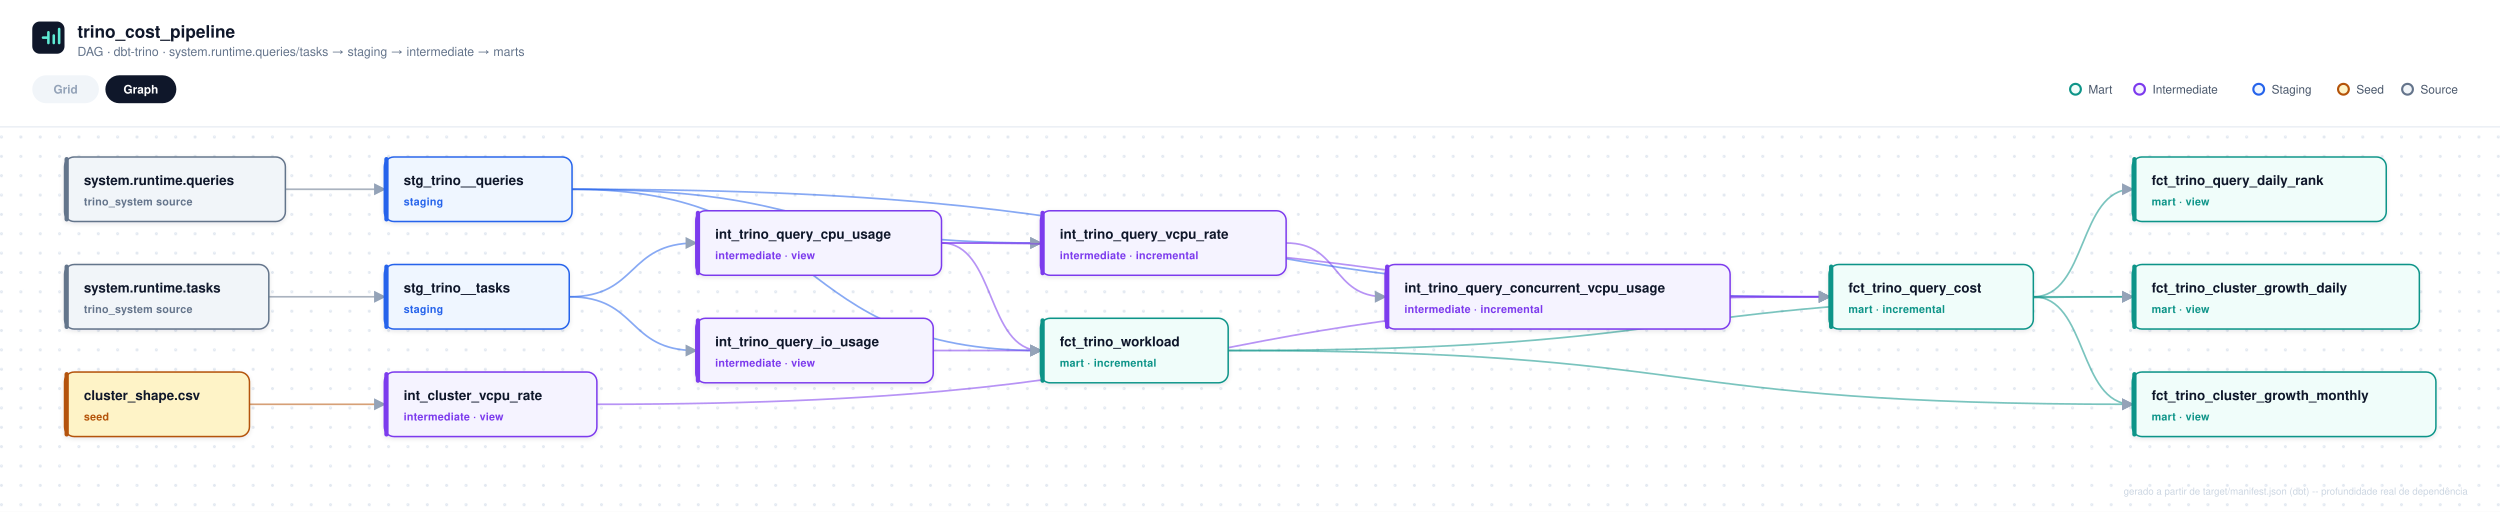
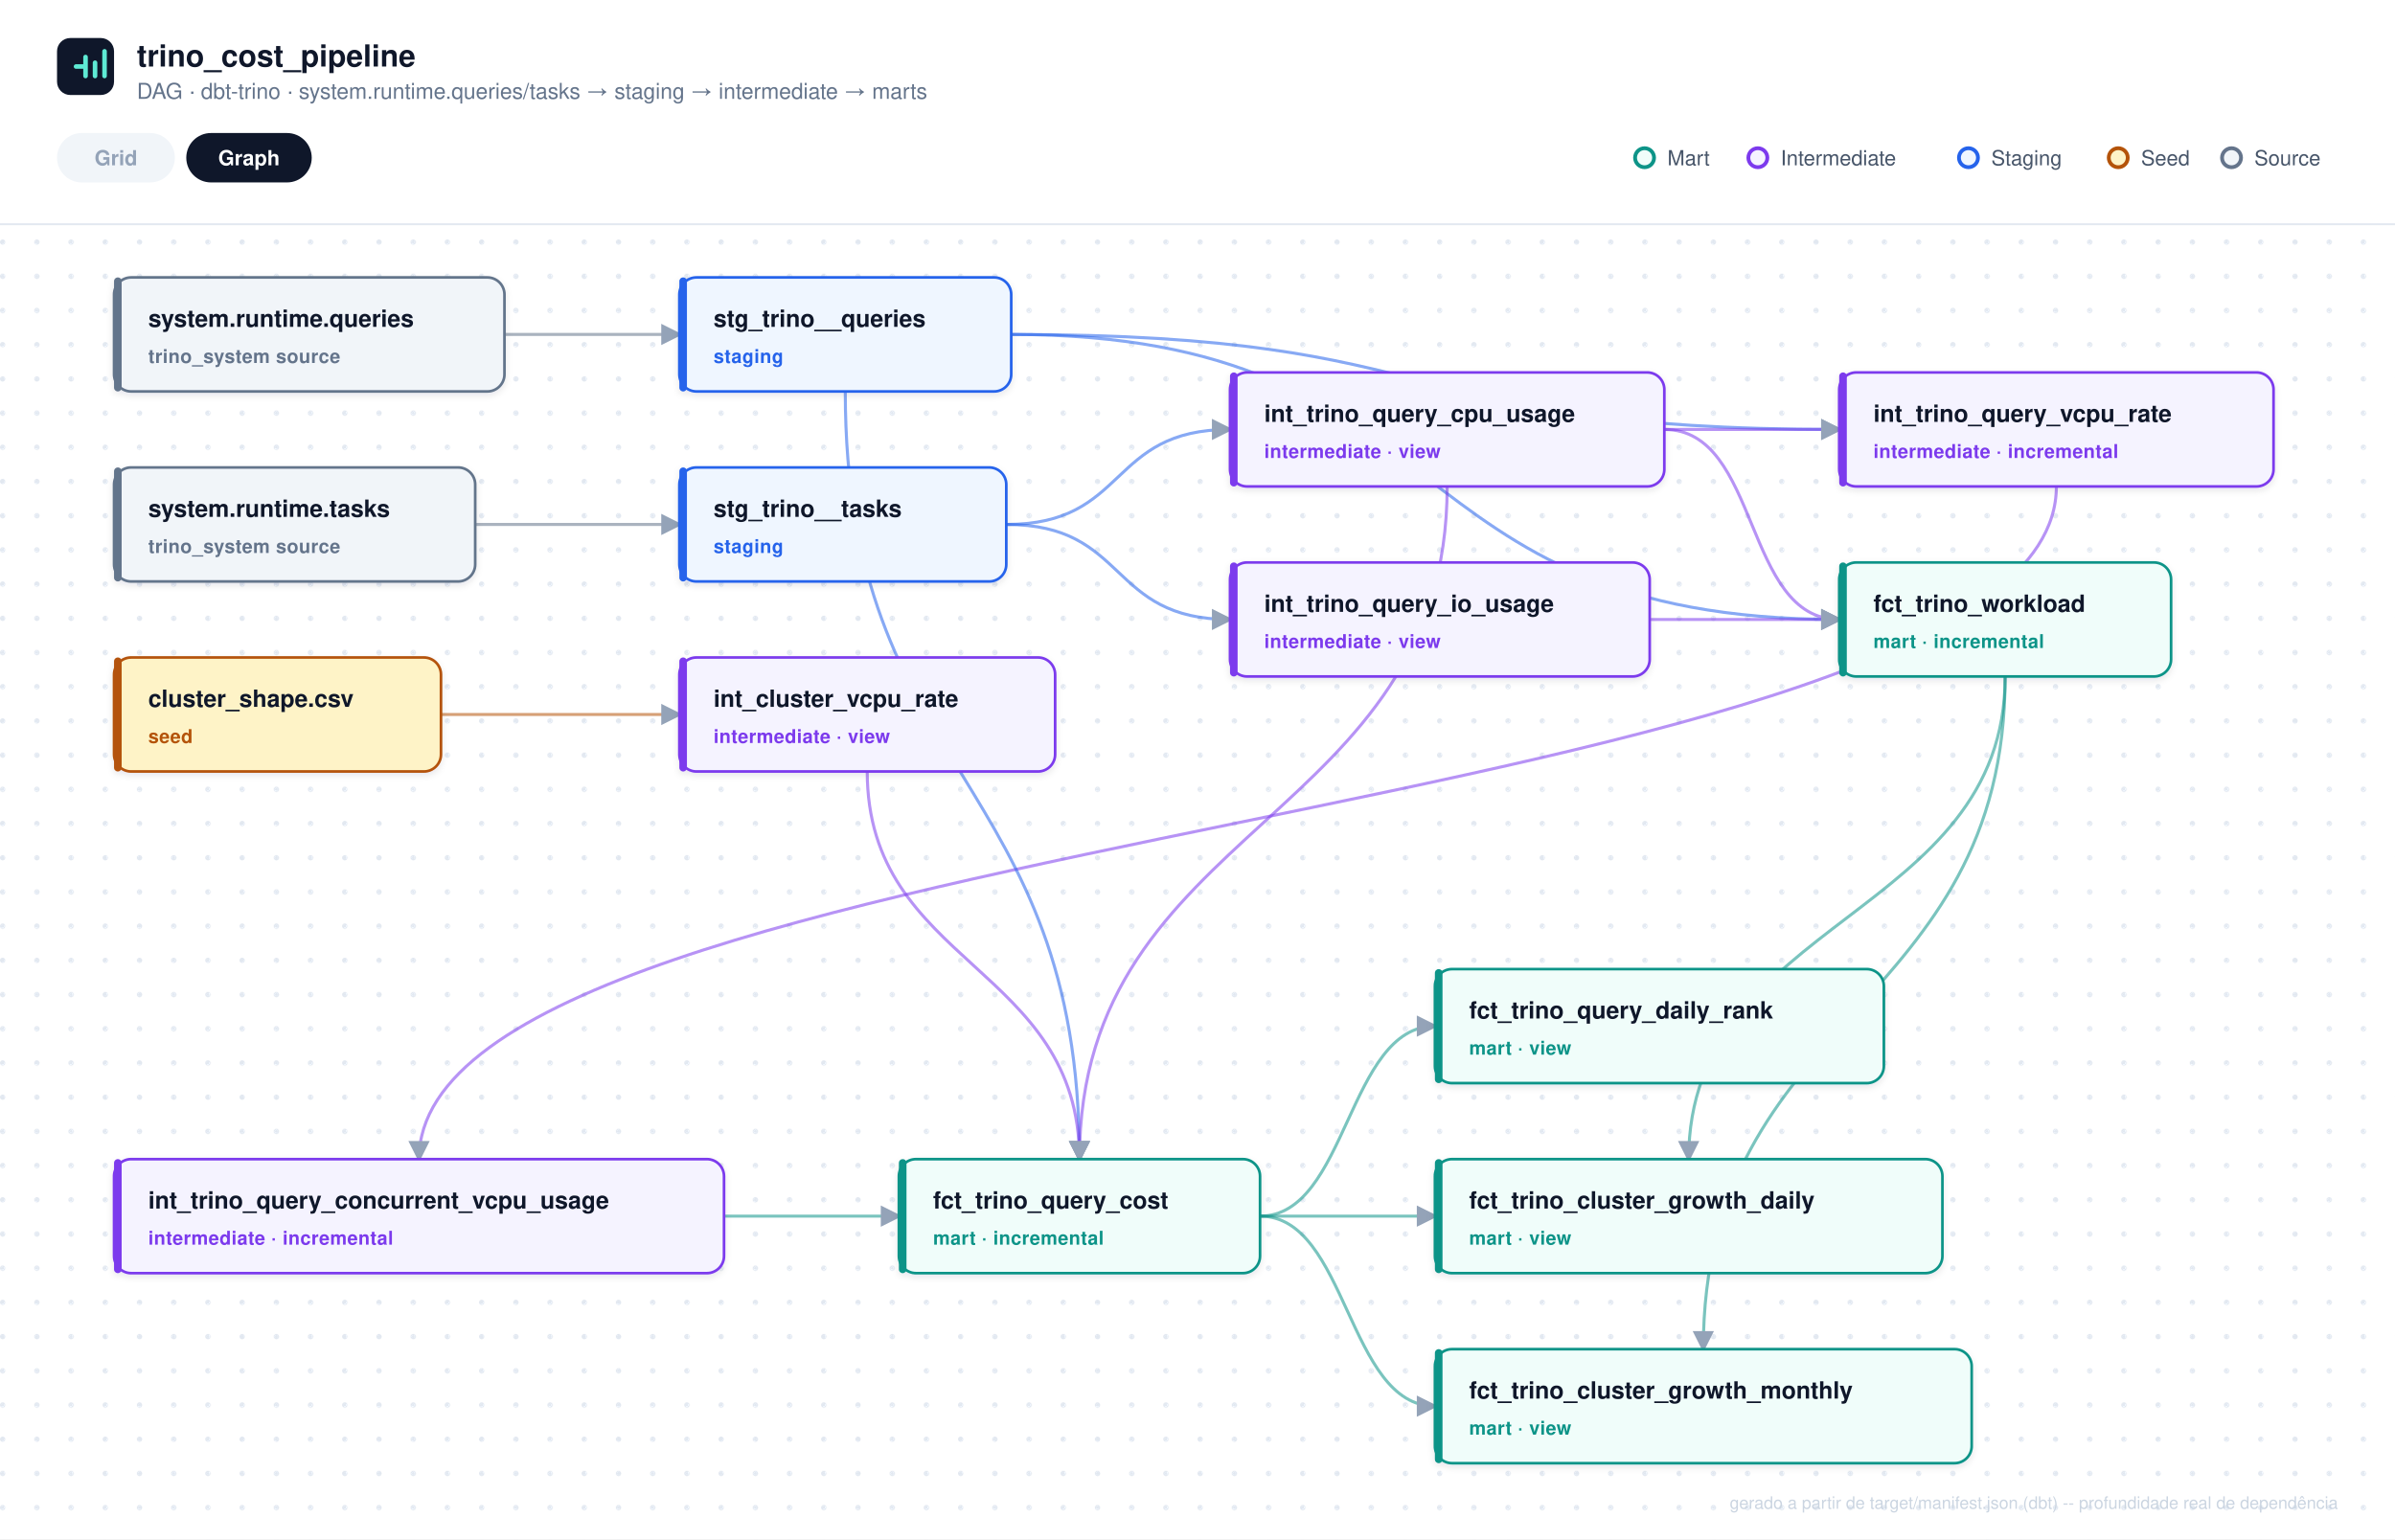
- <svg xmlns="http://www.w3.org/2000/svg" viewBox="0 0 2325 476" font-family="-apple-system, Segoe UI, Helvetica, Arial, sans-serif">
+ <svg xmlns="http://www.w3.org/2000/svg" viewBox="0 0 1260 810" width="1260" height="810" font-family="-apple-system, Segoe UI, Helvetica, Arial, sans-serif">
  <defs>
    <marker id="arrow" viewBox="0 0 10 10" refX="8.5" refY="5" markerWidth="7" markerHeight="7" orient="auto-start-reverse">
      <path d="M0,0 L10,5 L0,10 z" fill="#94a3b8" />
    </marker>
    <pattern id="dotgrid" width="18" height="18" patternUnits="userSpaceOnUse">
      <circle cx="1.4" cy="1.4" r="1.4" fill="#e2e8f0" />
    </pattern>
    <filter id="cardshadow" x="-20%" y="-40%" width="140%" height="180%">
      <feDropShadow dx="0" dy="1.5" stdDeviation="2" flood-color="#0f172a" flood-opacity="0.10" />
    </filter>
  </defs>
-   <rect x="0" y="0" width="2325" height="476" fill="#ffffff" />
-   <rect x="0" y="118" width="2325" height="358" fill="url(#dotgrid)" />
-   <rect x="0" y="0" width="2325" height="118" fill="#ffffff" />
-   <line x1="0" y1="118" x2="2325" y2="118" stroke="#e2e8f0" stroke-width="1" />
+   <rect x="0" y="0" width="1260" height="810" fill="#ffffff" />
+   <rect x="0" y="118" width="1260" height="692" fill="url(#dotgrid)" />
+   <rect x="0" y="0" width="1260" height="118" fill="#ffffff" />
+   <line x1="0" y1="118" x2="1260" y2="118" stroke="#e2e8f0" stroke-width="1" />
  <g>
    <rect x="30" y="20" width="30" height="30" rx="7" fill="#0f172a" />
    <path d="M40 35 h5 M45 30 v10 M50 33 v7 M55 27 v13" stroke="#5eead4" stroke-width="2.4" stroke-linecap="round" fill="none" />
  </g>
  <text x="72" y="35" font-size="16" font-weight="700" fill="#0f172a">trino_cost_pipeline</text>
  <text x="72" y="52" font-size="11.5" fill="#64748b">DAG · dbt-trino · system.runtime.queries/tasks → staging → intermediate → marts</text>
  <rect x="30" y="70" width="62" height="26" rx="13" fill="#f1f5f9" />
  <text x="61" y="87" text-anchor="middle" font-size="11" fill="#94a3b8" font-weight="600">Grid</text>
  <rect x="98" y="70" width="66" height="26" rx="13" fill="#0f172a" />
  <text x="131" y="87" text-anchor="middle" font-size="11" fill="#ffffff" font-weight="700">Graph</text>
  <g font-size="11" fill="#475569">
-     <circle cx="1930.2" cy="83" r="5" fill="#f0fdfa" stroke="#0d9488" stroke-width="2" />
-     <text x="1942.2" y="87" font-size="11">Mart</text>
-     <circle cx="1989.8" cy="83" r="5" fill="#f5f3ff" stroke="#7c3aed" stroke-width="2" />
-     <text x="2001.8" y="87" font-size="11">Intermediate</text>
-     <circle cx="2100.6" cy="83" r="5" fill="#eff6ff" stroke="#2563eb" stroke-width="2" />
-     <text x="2112.6" y="87" font-size="11">Staging</text>
-     <circle cx="2179.4" cy="83" r="5" fill="#fef3c7" stroke="#b45309" stroke-width="2" />
-     <text x="2191.4" y="87" font-size="11">Seed</text>
-     <circle cx="2239.0" cy="83" r="5" fill="#f1f5f9" stroke="#64748b" stroke-width="2" />
-     <text x="2251.0" y="87" font-size="11">Source</text>
+     <circle cx="865.2" cy="83" r="5" fill="#f0fdfa" stroke="#0d9488" stroke-width="2" />
+     <text x="877.2" y="87" font-size="11">Mart</text>
+     <circle cx="924.8" cy="83" r="5" fill="#f5f3ff" stroke="#7c3aed" stroke-width="2" />
+     <text x="936.8" y="87" font-size="11">Intermediate</text>
+     <circle cx="1035.6" cy="83" r="5" fill="#eff6ff" stroke="#2563eb" stroke-width="2" />
+     <text x="1047.6" y="87" font-size="11">Staging</text>
+     <circle cx="1114.4" cy="83" r="5" fill="#fef3c7" stroke="#b45309" stroke-width="2" />
+     <text x="1126.4" y="87" font-size="11">Seed</text>
+     <circle cx="1174.0" cy="83" r="5" fill="#f1f5f9" stroke="#64748b" stroke-width="2" />
+     <text x="1186.0" y="87" font-size="11">Source</text>
  </g>
  <g fill="none">
    <path d="M265.4,176.0 C316.0,176.0 306.8,176.0 357.4,176.0" stroke="#64748b" stroke-width="1.6" stroke-opacity="0.55" marker-end="url(#arrow)" />
    <path d="M250.0,276.0 C309.1,276.0 298.3,276.0 357.4,276.0" stroke="#64748b" stroke-width="1.6" stroke-opacity="0.55" marker-end="url(#arrow)" />
    <path d="M232.0,376.0 C301.0,376.0 288.4,376.0 357.4,376.0" stroke="#b45309" stroke-width="1.6" stroke-opacity="0.55" marker-end="url(#arrow)" />
    <path d="M529.4,276.0 C594.1,276.0 582.4,226.0 647.1,226.0" stroke="#2563eb" stroke-width="1.6" stroke-opacity="0.55" marker-end="url(#arrow)" />
    <path d="M529.4,276.0 C594.1,276.0 582.4,326.0 647.1,326.0" stroke="#2563eb" stroke-width="1.6" stroke-opacity="0.55" marker-end="url(#arrow)" />
    <path d="M532.0,176.0 C771.6,176.0 728.0,226.0 967.6,226.0" stroke="#2563eb" stroke-width="1.6" stroke-opacity="0.55" marker-end="url(#arrow)" />
    <path d="M875.6,226.0 C926.2,226.0 917.0,226.0 967.6,226.0" stroke="#7c3aed" stroke-width="1.6" stroke-opacity="0.55" marker-end="url(#arrow)" />
    <path d="M532.0,176.0 C771.6,176.0 728.0,326.0 967.6,326.0" stroke="#2563eb" stroke-width="1.6" stroke-opacity="0.55" marker-end="url(#arrow)" />
    <path d="M875.6,226.0 C926.2,226.0 917.0,326.0 967.6,326.0" stroke="#7c3aed" stroke-width="1.6" stroke-opacity="0.55" marker-end="url(#arrow)" />
    <path d="M867.9,326.0 C922.7,326.0 912.8,326.0 967.6,326.0" stroke="#7c3aed" stroke-width="1.6" stroke-opacity="0.55" marker-end="url(#arrow)" />
-     <path d="M1196.1,226.0 C1246.7,226.0 1237.5,276.0 1288.1,276.0" stroke="#7c3aed" stroke-width="1.6" stroke-opacity="0.55" marker-end="url(#arrow)" />
-     <path d="M532.0,176.0 C1175.0,176.0 1058.0,276.0 1701.0,276.0" stroke="#2563eb" stroke-width="1.6" stroke-opacity="0.55" marker-end="url(#arrow)" />
-     <path d="M875.6,226.0 C1329.6,226.0 1247.0,276.0 1701.0,276.0" stroke="#7c3aed" stroke-width="1.6" stroke-opacity="0.55" marker-end="url(#arrow)" />
-     <path d="M555.1,376.0 C1185.3,376.0 1070.8,276.0 1701.0,276.0" stroke="#7c3aed" stroke-width="1.6" stroke-opacity="0.55" marker-end="url(#arrow)" />
-     <path d="M1609.0,276.0 C1659.6,276.0 1650.4,276.0 1701.0,276.0" stroke="#7c3aed" stroke-width="1.6" stroke-opacity="0.55" marker-end="url(#arrow)" />
-     <path d="M1891.0,276.0 C1941.6,276.0 1932.4,176.0 1983.0,176.0" stroke="#0d9488" stroke-width="1.6" stroke-opacity="0.55" marker-end="url(#arrow)" />
-     <path d="M1891.0,276.0 C1941.6,276.0 1932.4,276.0 1983.0,276.0" stroke="#0d9488" stroke-width="1.6" stroke-opacity="0.55" marker-end="url(#arrow)" />
-     <path d="M1142.2,326.0 C1604.6,326.0 1520.6,276.0 1983.0,276.0" stroke="#0d9488" stroke-width="1.6" stroke-opacity="0.55" marker-end="url(#arrow)" />
-     <path d="M1891.0,276.0 C1941.6,276.0 1932.4,376.0 1983.0,376.0" stroke="#0d9488" stroke-width="1.6" stroke-opacity="0.55" marker-end="url(#arrow)" />
-     <path d="M1142.2,326.0 C1604.6,326.0 1520.6,376.0 1983.0,376.0" stroke="#0d9488" stroke-width="1.6" stroke-opacity="0.55" marker-end="url(#arrow)" />
+     <path d="M1081.85,256.0 C1081.85,433.0 220.45,433.0 220.45,610.0" stroke="#7c3aed" stroke-width="1.6" stroke-opacity="0.55" marker-end="url(#arrow)" />
+     <path d="M444.7,206.0 C444.7,408.0 567.9,408.0 567.9,610.0" stroke="#2563eb" stroke-width="1.6" stroke-opacity="0.55" marker-end="url(#arrow)" />
+     <path d="M761.35,256.0 C761.35,433.0 567.9,433.0 567.9,610.0" stroke="#7c3aed" stroke-width="1.6" stroke-opacity="0.55" marker-end="url(#arrow)" />
+     <path d="M456.25,406.0 C456.25,508.0 567.9,508.0 567.9,610.0" stroke="#7c3aed" stroke-width="1.6" stroke-opacity="0.55" marker-end="url(#arrow)" />
+     <path d="M380.9,640.0 C420.9,640.0 432.9,640.0 472.9,640.0" stroke="#0d9488" stroke-width="1.6" stroke-opacity="0.55" marker-end="url(#arrow)" />
+     <path d="M662.9,640.0 C708.9,640.0 708.9,540.0 754.9,540.0" stroke="#0d9488" stroke-width="1.6" stroke-opacity="0.55" marker-end="url(#arrow)" />
+     <path d="M662.9,640.0 C708.9,640.0 708.9,640.0 754.9,640.0" stroke="#0d9488" stroke-width="1.6" stroke-opacity="0.55" marker-end="url(#arrow)" />
+     <path d="M1054.9,356.0 C1054.9,483.0 888.4,483.0 888.4,610.0" stroke="#0d9488" stroke-width="1.6" stroke-opacity="0.55" marker-end="url(#arrow)" />
+     <path d="M662.9,640.0 C708.9,640.0 708.9,740.0 754.9,740.0" stroke="#0d9488" stroke-width="1.6" stroke-opacity="0.55" marker-end="url(#arrow)" />
+     <path d="M1054.9,356.0 C1054.9,533.0 896.1,533.0 896.1,710.0" stroke="#0d9488" stroke-width="1.6" stroke-opacity="0.55" marker-end="url(#arrow)" />
  </g>
  <g filter="url(#cardshadow)">
    <rect x="60.0" y="146.0" width="205.4" height="60" rx="9" fill="#f1f5f9" stroke="#64748b" stroke-width="1.4" />
    <rect x="60.0" y="146.0" width="4" height="60" rx="2" fill="#64748b" />
  </g>
  <text x="78.0" y="172.0" font-size="12.5" font-weight="700" fill="#0f172a">system.runtime.queries</text>
  <text x="78.0" y="191.0" font-size="10" fill="#64748b" font-weight="600" letter-spacing="0.02em">trino_system source</text>
  <g filter="url(#cardshadow)">
    <rect x="60.0" y="246.0" width="190.0" height="60" rx="9" fill="#f1f5f9" stroke="#64748b" stroke-width="1.4" />
    <rect x="60.0" y="246.0" width="4" height="60" rx="2" fill="#64748b" />
  </g>
  <text x="78.0" y="272.0" font-size="12.5" font-weight="700" fill="#0f172a">system.runtime.tasks</text>
  <text x="78.0" y="291.0" font-size="10" fill="#64748b" font-weight="600" letter-spacing="0.02em">trino_system source</text>
  <g filter="url(#cardshadow)">
    <rect x="60.0" y="346.0" width="172.0" height="60" rx="9" fill="#fef3c7" stroke="#b45309" stroke-width="1.4" />
    <rect x="60.0" y="346.0" width="4" height="60" rx="2" fill="#b45309" />
  </g>
  <text x="78.0" y="372.0" font-size="12.5" font-weight="700" fill="#0f172a">cluster_shape.csv</text>
  <text x="78.0" y="391.0" font-size="10" fill="#b45309" font-weight="600" letter-spacing="0.02em">seed</text>
  <g filter="url(#cardshadow)">
    <rect x="357.4" y="146.0" width="174.6" height="60" rx="9" fill="#eff6ff" stroke="#2563eb" stroke-width="1.4" />
    <rect x="357.4" y="146.0" width="4" height="60" rx="2" fill="#2563eb" />
  </g>
  <text x="375.4" y="172.0" font-size="12.5" font-weight="700" fill="#0f172a">stg_trino__queries</text>
  <text x="375.4" y="191.0" font-size="10" fill="#2563eb" font-weight="600" letter-spacing="0.02em">staging</text>
  <g filter="url(#cardshadow)">
    <rect x="357.4" y="246.0" width="172.0" height="60" rx="9" fill="#eff6ff" stroke="#2563eb" stroke-width="1.4" />
    <rect x="357.4" y="246.0" width="4" height="60" rx="2" fill="#2563eb" />
  </g>
  <text x="375.4" y="272.0" font-size="12.5" font-weight="700" fill="#0f172a">stg_trino__tasks</text>
  <text x="375.4" y="291.0" font-size="10" fill="#2563eb" font-weight="600" letter-spacing="0.02em">staging</text>
  <g filter="url(#cardshadow)">
    <rect x="357.4" y="346.0" width="197.7" height="60" rx="9" fill="#f5f3ff" stroke="#7c3aed" stroke-width="1.4" />
    <rect x="357.4" y="346.0" width="4" height="60" rx="2" fill="#7c3aed" />
  </g>
  <text x="375.4" y="372.0" font-size="12.5" font-weight="700" fill="#0f172a">int_cluster_vcpu_rate</text>
  <text x="375.4" y="391.0" font-size="10" fill="#7c3aed" font-weight="600" letter-spacing="0.02em">intermediate · view</text>
  <g filter="url(#cardshadow)">
    <rect x="647.1" y="196.0" width="228.5" height="60" rx="9" fill="#f5f3ff" stroke="#7c3aed" stroke-width="1.4" />
    <rect x="647.1" y="196.0" width="4" height="60" rx="2" fill="#7c3aed" />
  </g>
  <text x="665.1" y="222.0" font-size="12.5" font-weight="700" fill="#0f172a">int_trino_query_cpu_usage</text>
  <text x="665.1" y="241.0" font-size="10" fill="#7c3aed" font-weight="600" letter-spacing="0.02em">intermediate · view</text>
  <g filter="url(#cardshadow)">
    <rect x="647.1" y="296.0" width="220.8" height="60" rx="9" fill="#f5f3ff" stroke="#7c3aed" stroke-width="1.4" />
    <rect x="647.1" y="296.0" width="4" height="60" rx="2" fill="#7c3aed" />
  </g>
  <text x="665.1" y="322.0" font-size="12.5" font-weight="700" fill="#0f172a">int_trino_query_io_usage</text>
  <text x="665.1" y="341.0" font-size="10" fill="#7c3aed" font-weight="600" letter-spacing="0.02em">intermediate · view</text>
  <g filter="url(#cardshadow)">
    <rect x="967.6" y="196.0" width="228.5" height="60" rx="9" fill="#f5f3ff" stroke="#7c3aed" stroke-width="1.4" />
    <rect x="967.6" y="196.0" width="4" height="60" rx="2" fill="#7c3aed" />
  </g>
  <text x="985.6" y="222.0" font-size="12.5" font-weight="700" fill="#0f172a">int_trino_query_vcpu_rate</text>
  <text x="985.6" y="241.0" font-size="10" fill="#7c3aed" font-weight="600" letter-spacing="0.02em">intermediate · incremental</text>
  <g filter="url(#cardshadow)">
    <rect x="967.6" y="296.0" width="174.6" height="60" rx="9" fill="#f0fdfa" stroke="#0d9488" stroke-width="1.4" />
    <rect x="967.6" y="296.0" width="4" height="60" rx="2" fill="#0d9488" />
  </g>
  <text x="985.6" y="322.0" font-size="12.5" font-weight="700" fill="#0f172a">fct_trino_workload</text>
  <text x="985.6" y="341.0" font-size="10" fill="#0d9488" font-weight="600" letter-spacing="0.02em">mart · incremental</text>
  <g filter="url(#cardshadow)">
-     <rect x="1288.1" y="246.0" width="320.9" height="60" rx="9" fill="#f5f3ff" stroke="#7c3aed" stroke-width="1.4" />
-     <rect x="1288.1" y="246.0" width="4" height="60" rx="2" fill="#7c3aed" />
+     <rect x="60.0" y="610.0" width="320.9" height="60" rx="9" fill="#f5f3ff" stroke="#7c3aed" stroke-width="1.4" />
+     <rect x="60.0" y="610.0" width="4" height="60" rx="2" fill="#7c3aed" />
  </g>
-   <text x="1306.1" y="272.0" font-size="12.5" font-weight="700" fill="#0f172a">int_trino_query_concurrent_vcpu_usage</text>
-   <text x="1306.1" y="291.0" font-size="10" fill="#7c3aed" font-weight="600" letter-spacing="0.02em">intermediate · incremental</text>
+   <text x="78.0" y="636.0" font-size="12.5" font-weight="700" fill="#0f172a">int_trino_query_concurrent_vcpu_usage</text>
+   <text x="78.0" y="655.0" font-size="10" fill="#7c3aed" font-weight="600" letter-spacing="0.02em">intermediate · incremental</text>
  <g filter="url(#cardshadow)">
-     <rect x="1701.0" y="246.0" width="190.0" height="60" rx="9" fill="#f0fdfa" stroke="#0d9488" stroke-width="1.4" />
-     <rect x="1701.0" y="246.0" width="4" height="60" rx="2" fill="#0d9488" />
+     <rect x="472.9" y="610.0" width="190.0" height="60" rx="9" fill="#f0fdfa" stroke="#0d9488" stroke-width="1.4" />
+     <rect x="472.9" y="610.0" width="4" height="60" rx="2" fill="#0d9488" />
  </g>
-   <text x="1719.0" y="272.0" font-size="12.5" font-weight="700" fill="#0f172a">fct_trino_query_cost</text>
-   <text x="1719.0" y="291.0" font-size="10" fill="#0d9488" font-weight="600" letter-spacing="0.02em">mart · incremental</text>
+   <text x="490.9" y="636.0" font-size="12.5" font-weight="700" fill="#0f172a">fct_trino_query_cost</text>
+   <text x="490.9" y="655.0" font-size="10" fill="#0d9488" font-weight="600" letter-spacing="0.02em">mart · incremental</text>
  <g filter="url(#cardshadow)">
-     <rect x="1983.0" y="146.0" width="236.2" height="60" rx="9" fill="#f0fdfa" stroke="#0d9488" stroke-width="1.4" />
-     <rect x="1983.0" y="146.0" width="4" height="60" rx="2" fill="#0d9488" />
+     <rect x="754.9" y="510.0" width="236.2" height="60" rx="9" fill="#f0fdfa" stroke="#0d9488" stroke-width="1.4" />
+     <rect x="754.9" y="510.0" width="4" height="60" rx="2" fill="#0d9488" />
  </g>
-   <text x="2001.0" y="172.0" font-size="12.5" font-weight="700" fill="#0f172a">fct_trino_query_daily_rank</text>
-   <text x="2001.0" y="191.0" font-size="10" fill="#0d9488" font-weight="600" letter-spacing="0.02em">mart · view</text>
+   <text x="772.9" y="536.0" font-size="12.5" font-weight="700" fill="#0f172a">fct_trino_query_daily_rank</text>
+   <text x="772.9" y="555.0" font-size="10" fill="#0d9488" font-weight="600" letter-spacing="0.02em">mart · view</text>
  <g filter="url(#cardshadow)">
-     <rect x="1983.0" y="246.0" width="267.0" height="60" rx="9" fill="#f0fdfa" stroke="#0d9488" stroke-width="1.4" />
-     <rect x="1983.0" y="246.0" width="4" height="60" rx="2" fill="#0d9488" />
+     <rect x="754.9" y="610.0" width="267.0" height="60" rx="9" fill="#f0fdfa" stroke="#0d9488" stroke-width="1.4" />
+     <rect x="754.9" y="610.0" width="4" height="60" rx="2" fill="#0d9488" />
  </g>
-   <text x="2001.0" y="272.0" font-size="12.5" font-weight="700" fill="#0f172a">fct_trino_cluster_growth_daily</text>
-   <text x="2001.0" y="291.0" font-size="10" fill="#0d9488" font-weight="600" letter-spacing="0.02em">mart · view</text>
+   <text x="772.9" y="636.0" font-size="12.5" font-weight="700" fill="#0f172a">fct_trino_cluster_growth_daily</text>
+   <text x="772.9" y="655.0" font-size="10" fill="#0d9488" font-weight="600" letter-spacing="0.02em">mart · view</text>
  <g filter="url(#cardshadow)">
-     <rect x="1983.0" y="346.0" width="282.4" height="60" rx="9" fill="#f0fdfa" stroke="#0d9488" stroke-width="1.4" />
-     <rect x="1983.0" y="346.0" width="4" height="60" rx="2" fill="#0d9488" />
+     <rect x="754.9" y="710.0" width="282.4" height="60" rx="9" fill="#f0fdfa" stroke="#0d9488" stroke-width="1.4" />
+     <rect x="754.9" y="710.0" width="4" height="60" rx="2" fill="#0d9488" />
  </g>
-   <text x="2001.0" y="372.0" font-size="12.5" font-weight="700" fill="#0f172a">fct_trino_cluster_growth_monthly</text>
-   <text x="2001.0" y="391.0" font-size="10" fill="#0d9488" font-weight="600" letter-spacing="0.02em">mart · view</text>
-   <text x="2295" y="460" text-anchor="end" font-size="9" fill="#cbd5e1">gerado a partir de target/manifest.json (dbt) -- profundidade real de dependência</text>
+   <text x="772.9" y="736.0" font-size="12.5" font-weight="700" fill="#0f172a">fct_trino_cluster_growth_monthly</text>
+   <text x="772.9" y="755.0" font-size="10" fill="#0d9488" font-weight="600" letter-spacing="0.02em">mart · view</text>
+   <text x="1230" y="794" text-anchor="end" font-size="9" fill="#cbd5e1">gerado a partir de target/manifest.json (dbt) -- profundidade real de dependência</text>
</svg>
